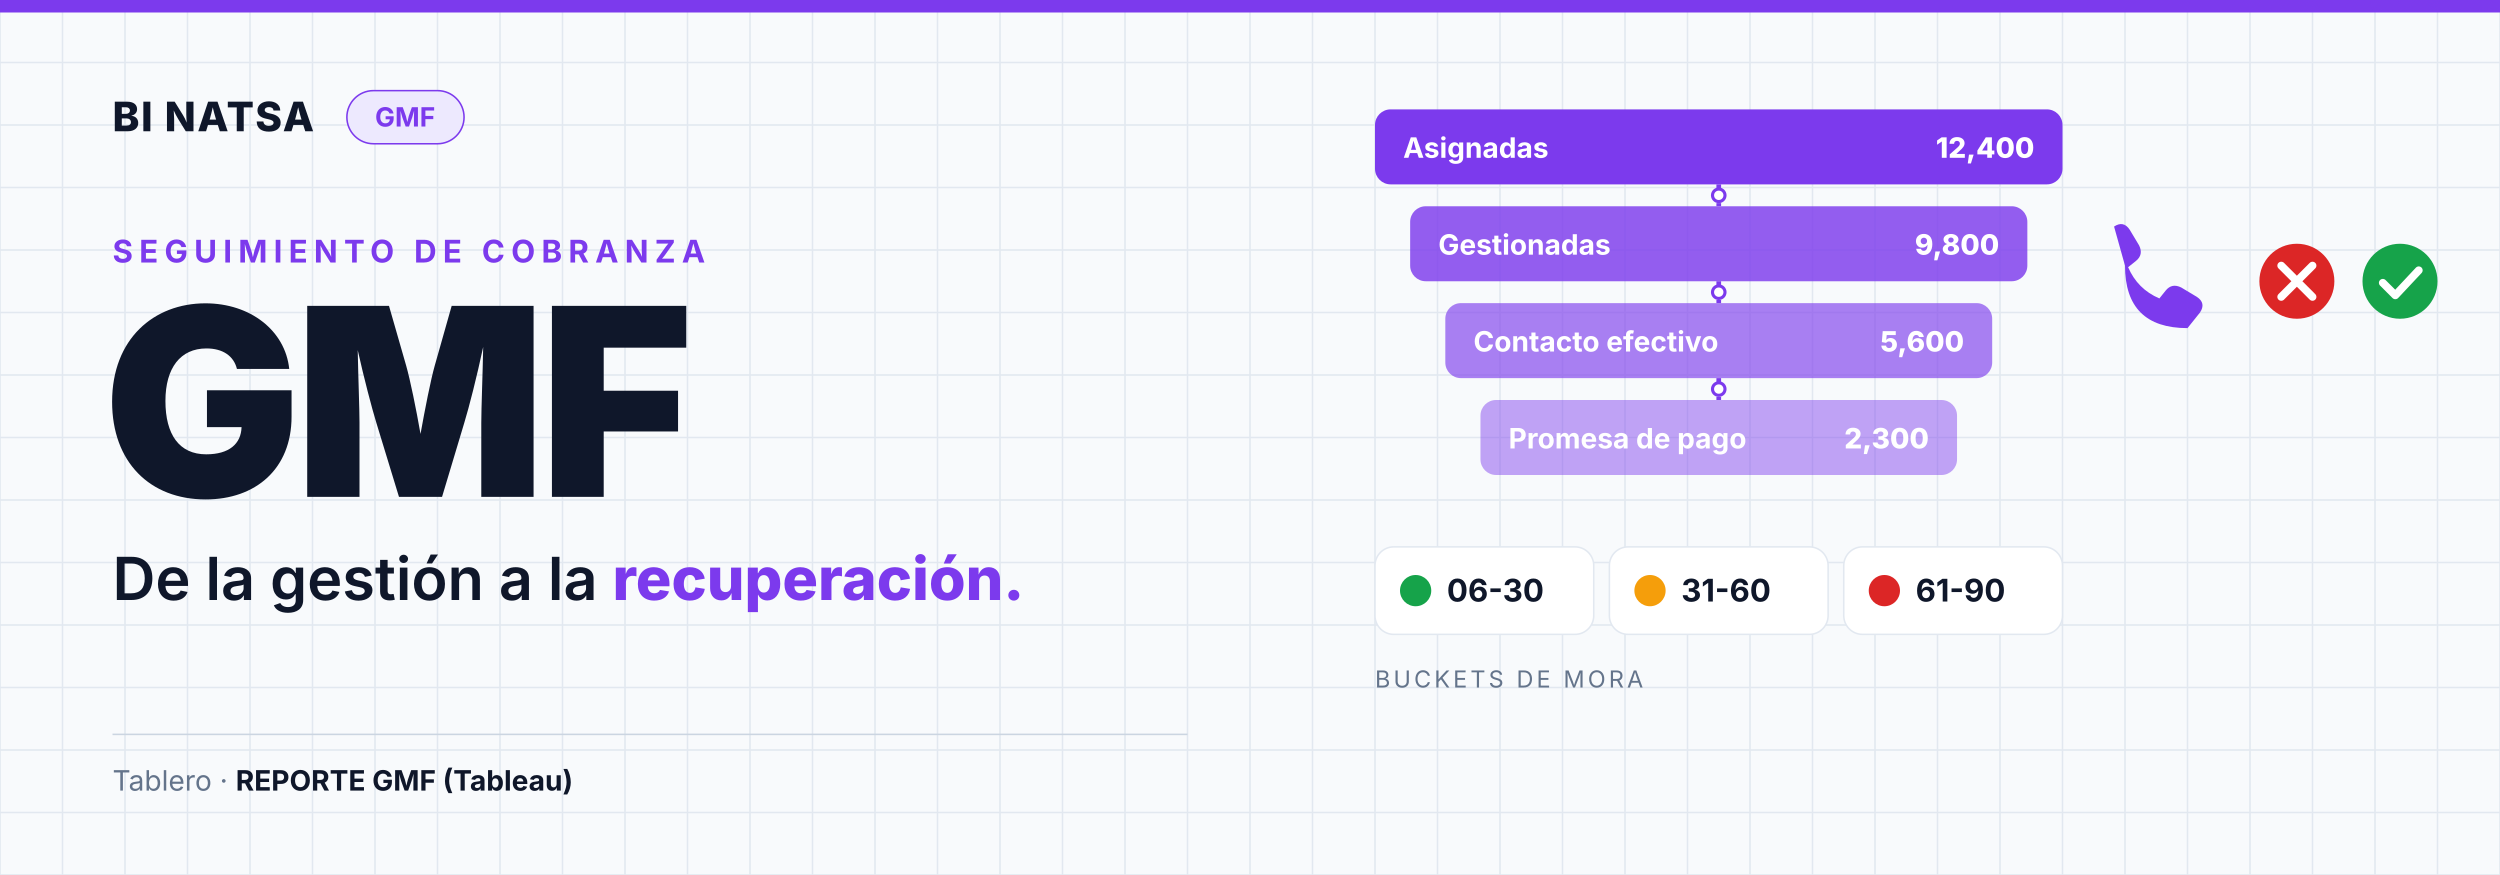
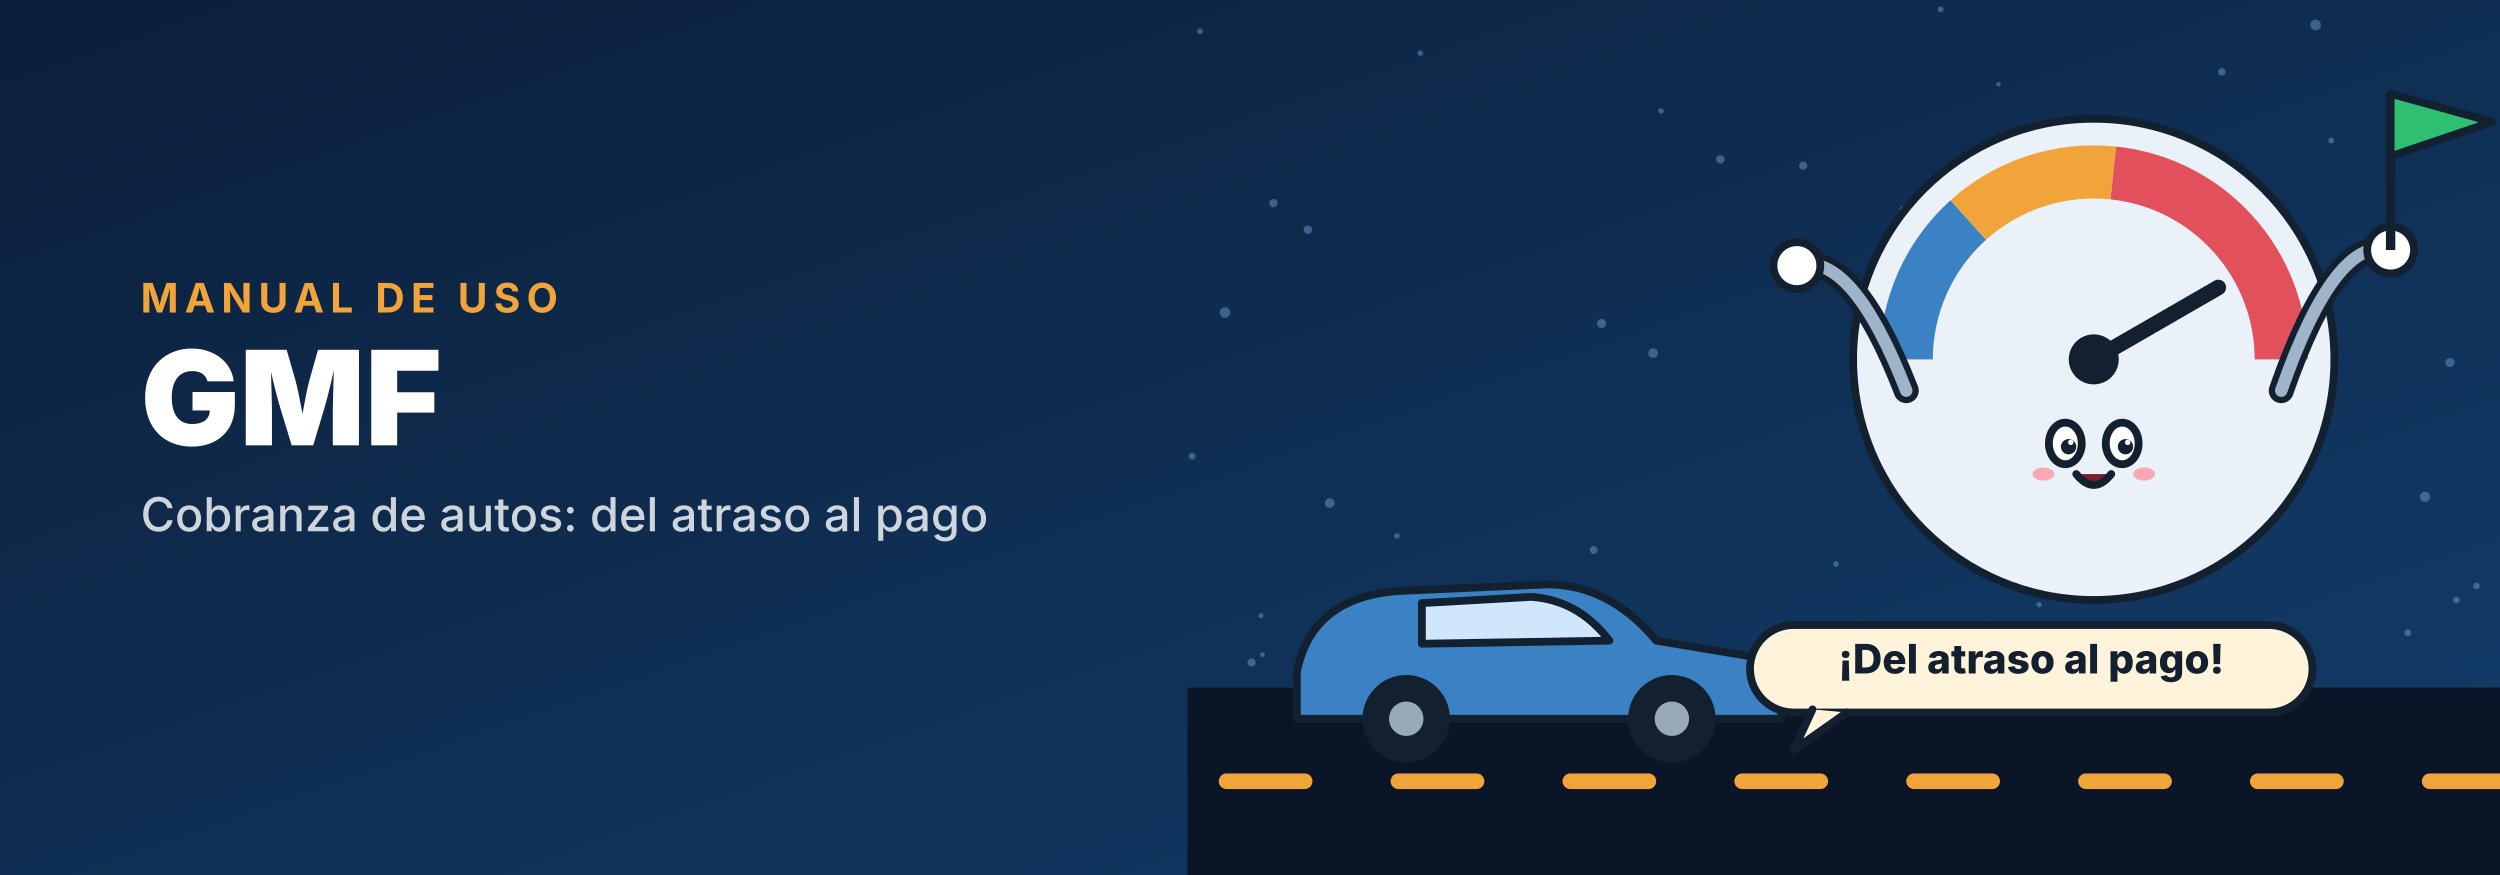
<svg xmlns="http://www.w3.org/2000/svg" width="1600" height="560" viewBox="0 0 1600 560" font-family="Inter, 'Segoe UI', Helvetica, Arial, sans-serif">
-   <rect width="1600" height="560" fill="#F8FAFC" />
-   <g stroke="#E2E8F0" stroke-width="1">
-     <line x1="0" y1="0" x2="0" y2="560" />
-     <line x1="40" y1="0" x2="40" y2="560" />
-     <line x1="80" y1="0" x2="80" y2="560" />
-     <line x1="120" y1="0" x2="120" y2="560" />
-     <line x1="160" y1="0" x2="160" y2="560" />
-     <line x1="200" y1="0" x2="200" y2="560" />
-     <line x1="240" y1="0" x2="240" y2="560" />
-     <line x1="280" y1="0" x2="280" y2="560" />
-     <line x1="320" y1="0" x2="320" y2="560" />
-     <line x1="360" y1="0" x2="360" y2="560" />
-     <line x1="400" y1="0" x2="400" y2="560" />
-     <line x1="440" y1="0" x2="440" y2="560" />
-     <line x1="480" y1="0" x2="480" y2="560" />
-     <line x1="520" y1="0" x2="520" y2="560" />
-     <line x1="560" y1="0" x2="560" y2="560" />
-     <line x1="600" y1="0" x2="600" y2="560" />
-     <line x1="640" y1="0" x2="640" y2="560" />
-     <line x1="680" y1="0" x2="680" y2="560" />
-     <line x1="720" y1="0" x2="720" y2="560" />
-     <line x1="760" y1="0" x2="760" y2="560" />
-     <line x1="800" y1="0" x2="800" y2="560" />
-     <line x1="840" y1="0" x2="840" y2="560" />
-     <line x1="880" y1="0" x2="880" y2="560" />
-     <line x1="920" y1="0" x2="920" y2="560" />
-     <line x1="960" y1="0" x2="960" y2="560" />
-     <line x1="1000" y1="0" x2="1000" y2="560" />
-     <line x1="1040" y1="0" x2="1040" y2="560" />
-     <line x1="1080" y1="0" x2="1080" y2="560" />
-     <line x1="1120" y1="0" x2="1120" y2="560" />
-     <line x1="1160" y1="0" x2="1160" y2="560" />
-     <line x1="1200" y1="0" x2="1200" y2="560" />
-     <line x1="1240" y1="0" x2="1240" y2="560" />
-     <line x1="1280" y1="0" x2="1280" y2="560" />
-     <line x1="1320" y1="0" x2="1320" y2="560" />
-     <line x1="1360" y1="0" x2="1360" y2="560" />
-     <line x1="1400" y1="0" x2="1400" y2="560" />
-     <line x1="1440" y1="0" x2="1440" y2="560" />
-     <line x1="1480" y1="0" x2="1480" y2="560" />
-     <line x1="1520" y1="0" x2="1520" y2="560" />
-     <line x1="1560" y1="0" x2="1560" y2="560" />
-     <line x1="1600" y1="0" x2="1600" y2="560" />
-     <line x1="0" y1="0" x2="1600" y2="0" />
-     <line x1="0" y1="40" x2="1600" y2="40" />
-     <line x1="0" y1="80" x2="1600" y2="80" />
-     <line x1="0" y1="120" x2="1600" y2="120" />
-     <line x1="0" y1="160" x2="1600" y2="160" />
-     <line x1="0" y1="200" x2="1600" y2="200" />
-     <line x1="0" y1="240" x2="1600" y2="240" />
-     <line x1="0" y1="280" x2="1600" y2="280" />
-     <line x1="0" y1="320" x2="1600" y2="320" />
-     <line x1="0" y1="360" x2="1600" y2="360" />
-     <line x1="0" y1="400" x2="1600" y2="400" />
-     <line x1="0" y1="440" x2="1600" y2="440" />
-     <line x1="0" y1="480" x2="1600" y2="480" />
-     <line x1="0" y1="520" x2="1600" y2="520" />
-     <line x1="0" y1="560" x2="1600" y2="560" />
+   <defs>
+     <linearGradient id="bg" x1="0" y1="0" x2="1" y2="1">
+       <stop offset="0" stop-color="#0c1f3a" />
+       <stop offset="1" stop-color="#123d6b" />
+     </linearGradient>
+   </defs>
+   <rect width="1600" height="560" fill="url(#bg)" />
+   <circle cx="1283" cy="319" r="3.1" fill="#7fb3e6" opacity="0.4" />
+   <circle cx="1552" cy="318" r="3.3" fill="#7fb3e6" opacity="0.4" />
+   <circle cx="784" cy="200" r="3.4" fill="#7fb3e6" opacity="0.4" />
+   <circle cx="1305" cy="387" r="1.7" fill="#7fb3e6" opacity="0.4" />
+   <circle cx="1154" cy="106" r="2.6" fill="#7fb3e6" opacity="0.4" />
+   <circle cx="1242" cy="6" r="1.9" fill="#7fb3e6" opacity="0.4" />
+   <circle cx="995" cy="394" r="3.0" fill="#7fb3e6" opacity="0.4" />
+   <circle cx="894" cy="343" r="1.8" fill="#7fb3e6" opacity="0.4" />
+   <circle cx="1279" cy="54" r="1.5" fill="#7fb3e6" opacity="0.4" />
+   <circle cx="1492" cy="90" r="1.9" fill="#7fb3e6" opacity="0.4" />
+   <circle cx="1585" cy="375" r="2.1" fill="#7fb3e6" opacity="0.4" />
+   <circle cx="1568" cy="232" r="2.9" fill="#7fb3e6" opacity="0.4" />
+   <circle cx="932" cy="405" r="2.9" fill="#7fb3e6" opacity="0.4" />
+   <circle cx="1572" cy="384" r="2.1" fill="#7fb3e6" opacity="0.4" />
+   <circle cx="1063" cy="71" r="1.8" fill="#7fb3e6" opacity="0.4" />
+   <circle cx="815" cy="130" r="2.7" fill="#7fb3e6" opacity="0.4" />
+   <circle cx="763" cy="292" r="2.2" fill="#7fb3e6" opacity="0.4" />
+   <circle cx="1020" cy="352" r="2.5" fill="#7fb3e6" opacity="0.4" />
+   <circle cx="1025" cy="207" r="2.9" fill="#7fb3e6" opacity="0.4" />
+   <circle cx="808" cy="419" r="1.5" fill="#7fb3e6" opacity="0.4" />
+   <circle cx="1390" cy="363" r="1.5" fill="#7fb3e6" opacity="0.4" />
+   <circle cx="1422" cy="157" r="2.7" fill="#7fb3e6" opacity="0.4" />
+   <circle cx="768" cy="20" r="1.9" fill="#7fb3e6" opacity="0.4" />
+   <circle cx="1562" cy="85" r="3.0" fill="#7fb3e6" opacity="0.4" />
+   <circle cx="1541" cy="405" r="2.2" fill="#7fb3e6" opacity="0.4" />
+   <circle cx="1058" cy="226" r="3.1" fill="#7fb3e6" opacity="0.4" />
+   <circle cx="851" cy="322" r="3.1" fill="#7fb3e6" opacity="0.4" />
+   <circle cx="1482" cy="16" r="3.4" fill="#7fb3e6" opacity="0.4" />
+   <circle cx="837" cy="147" r="2.7" fill="#7fb3e6" opacity="0.4" />
+   <circle cx="1531" cy="146" r="3.3" fill="#7fb3e6" opacity="0.4" />
+   <circle cx="1218" cy="134" r="2.1" fill="#7fb3e6" opacity="0.4" />
+   <circle cx="909" cy="34" r="1.8" fill="#7fb3e6" opacity="0.4" />
+   <circle cx="1339" cy="429" r="1.8" fill="#7fb3e6" opacity="0.4" />
+   <circle cx="801" cy="424" r="2.6" fill="#7fb3e6" opacity="0.4" />
+   <circle cx="1101" cy="102" r="2.7" fill="#7fb3e6" opacity="0.4" />
+   <circle cx="1454" cy="196" r="2.3" fill="#7fb3e6" opacity="0.4" />
+   <circle cx="807" cy="394" r="1.6" fill="#7fb3e6" opacity="0.4" />
+   <circle cx="1175" cy="361" r="1.8" fill="#7fb3e6" opacity="0.4" />
+   <circle cx="1375" cy="408" r="2.8" fill="#7fb3e6" opacity="0.4" />
+   <circle cx="1422" cy="46" r="2.4" fill="#7fb3e6" opacity="0.4" />
+   <rect x="760" y="440" width="840" height="120" fill="#0a1628" />
+   <rect x="780" y="495" width="60" height="10" rx="5" fill="#f0a43a" />
+   <rect x="890" y="495" width="60" height="10" rx="5" fill="#f0a43a" />
+   <rect x="1000" y="495" width="60" height="10" rx="5" fill="#f0a43a" />
+   <rect x="1110" y="495" width="60" height="10" rx="5" fill="#f0a43a" />
+   <rect x="1220" y="495" width="60" height="10" rx="5" fill="#f0a43a" />
+   <rect x="1330" y="495" width="60" height="10" rx="5" fill="#f0a43a" />
+   <rect x="1440" y="495" width="60" height="10" rx="5" fill="#f0a43a" />
+   <rect x="1550" y="495" width="60" height="10" rx="5" fill="#f0a43a" />
+   <g transform="translate(830 360)">
+     <path d="M0 70 Q10 20 70 18 L160 14 Q200 14 230 50 L290 60 Q310 64 310 90 L310 100 L0 100 Z" fill="#3b82c4" stroke="#13202f" stroke-width="5" stroke-linejoin="round" stroke-linecap="round" />
+     <path d="M80 26 L150 22 Q180 24 200 50 L80 52 Z" fill="#cfe6fb" stroke="#13202f" stroke-width="5" stroke-linejoin="round" stroke-linecap="round" />
+     <circle cx="70" cy="100" r="28" fill="#13202f" />
+     <circle cx="70" cy="100" r="11" fill="#9aa9b8" />
+     <circle cx="240" cy="100" r="28" fill="#13202f" />
+     <circle cx="240" cy="100" r="11" fill="#9aa9b8" />
  </g>
-   <rect x="0" y="0" width="1600" height="8" fill="#7C3AED" />
-   <text x="72" y="84" font-size="26" font-weight="800" fill="#0F172A" letter-spacing="1">BI NATSA</text>
-   <rect x="222" y="58" rx="17" width="75" height="34" fill="#EDE9FE" stroke="#7C3AED" />
-   <text x="240" y="81" font-size="17" font-weight="700" fill="#7C3AED">GMF</text>
-   <text x="72" y="168" font-size="20" font-weight="700" fill="#7C3AED" letter-spacing="4">SEGUIMIENTO DE COBRANZA</text>
-   <text x="66" y="318" font-size="168" font-weight="900" fill="#0F172A" letter-spacing="-4">GMF</text>
-   <text x="72" y="384" font-size="38" font-weight="600" fill="#0F172A">De la gestión a la <tspan fill="#7C3AED" font-weight="800">recuperación.</tspan>
-   </text>
-   <line x1="72" y1="470" x2="760" y2="470" stroke="#CBD5E1" />
-   <text x="72" y="506" font-size="18" fill="#64748B">Tablero · <tspan font-weight="700" fill="#0F172A">REPORTE GMF (Tableau)</tspan>
-   </text>
-   <rect x="880.0" y="70" width="440" height="48" rx="10" fill="#7C3AED" opacity="1.00" />
-   <text x="898.0" y="101" font-size="18" font-weight="700" fill="#fff">Asignadas</text>
-   <text x="1302.0" y="101" font-size="18" font-weight="800" fill="#fff" text-anchor="end">12,400</text>
-   <line x1="1100.0" y1="118" x2="1100.0" y2="132" stroke="#7C3AED" stroke-width="3" stroke-dasharray="3 3" />
-   <circle cx="1100.0" cy="125" r="4" fill="#fff" stroke="#7C3AED" stroke-width="2" />
-   <rect x="902.5" y="132" width="395" height="48" rx="10" fill="#7C3AED" opacity="0.82" />
-   <text x="920.5" y="163" font-size="18" font-weight="700" fill="#fff">Gestionadas</text>
-   <text x="1279.5" y="163" font-size="18" font-weight="800" fill="#fff" text-anchor="end">9,800</text>
-   <line x1="1100.0" y1="180" x2="1100.0" y2="194" stroke="#7C3AED" stroke-width="3" stroke-dasharray="3 3" />
-   <circle cx="1100.0" cy="187" r="4" fill="#fff" stroke="#7C3AED" stroke-width="2" />
-   <rect x="925.0" y="194" width="350" height="48" rx="10" fill="#7C3AED" opacity="0.64" />
-   <text x="943.0" y="225" font-size="18" font-weight="700" fill="#fff">Contacto efectivo</text>
-   <text x="1257.0" y="225" font-size="18" font-weight="800" fill="#fff" text-anchor="end">5,600</text>
-   <line x1="1100.0" y1="242" x2="1100.0" y2="256" stroke="#7C3AED" stroke-width="3" stroke-dasharray="3 3" />
-   <circle cx="1100.0" cy="249" r="4" fill="#fff" stroke="#7C3AED" stroke-width="2" />
-   <rect x="947.5" y="256" width="305" height="48" rx="10" fill="#7C3AED" opacity="0.46" />
-   <text x="965.5" y="287" font-size="18" font-weight="700" fill="#fff">Promesa de pago</text>
-   <text x="1234.5" y="287" font-size="18" font-weight="800" fill="#fff" text-anchor="end">2,300</text>
-   <rect x="880" y="350" width="140" height="56" rx="12" fill="#fff" stroke="#E2E8F0" />
-   <circle cx="906" cy="378" r="10" fill="#16A34A" />
-   <text x="926" y="385" font-size="20" font-weight="700" fill="#0F172A">06-30</text>
-   <rect x="1030" y="350" width="140" height="56" rx="12" fill="#fff" stroke="#E2E8F0" />
-   <circle cx="1056" cy="378" r="10" fill="#F59E0B" />
-   <text x="1076" y="385" font-size="20" font-weight="700" fill="#0F172A">31-60</text>
-   <rect x="1180" y="350" width="140" height="56" rx="12" fill="#fff" stroke="#E2E8F0" />
-   <circle cx="1206" cy="378" r="10" fill="#DC2626" />
-   <text x="1226" y="385" font-size="20" font-weight="700" fill="#0F172A">61-90</text>
-   <text x="880" y="440" font-size="15" fill="#64748B" letter-spacing="2">BUCKETS DE MORA</text>
  <g>
-     <path d="M1360 170 q0 40 40 40 l8 -10 q4 -6 -2 -10 l-10 -6 q-6 -3 -10 2 l-4 5 q-14 -6 -20 -20 l5 -4 q5 -4 2 -10 l-6 -10 q-4 -6 -10 -2 z" fill="#7C3AED" />
-     <circle cx="1470" cy="180" r="24" fill="#DC2626" />
-     <path d="M1460 170 l20 20 M1480 170 l-20 20" stroke="#fff" stroke-width="5" stroke-linecap="round" />
-     <circle cx="1536" cy="180" r="24" fill="#16A34A" />
-     <path d="M1525 181 l8 8 l15 -16" stroke="#fff" stroke-width="5" fill="none" stroke-linecap="round" stroke-linejoin="round" />
+     <circle cx="1340" cy="230" r="154" fill="#eaf1f8" stroke="#13202f" stroke-width="5" stroke-linejoin="round" stroke-linecap="round" />
+     <path d="M1220.0 230.0 A120 120 0 0 1 1259.7 140.8" fill="none" stroke="#3b82c4" stroke-width="34" />
+     <path d="M1259.7 140.8 A120 120 0 0 1 1352.5 110.7" fill="none" stroke="#f0a43a" stroke-width="34" />
+     <path d="M1352.5 110.7 A120 120 0 0 1 1460.0 230.0" fill="none" stroke="#e2505c" stroke-width="34" />
+     <line x1="1340" y1="230" x2="1419.7" y2="184.0" stroke="#13202f" stroke-width="10" stroke-linecap="round" />
+     <circle cx="1340" cy="230" r="16" fill="#13202f" />
+     <ellipse cx="1321.8" cy="283.8" rx="10.5" ry="13.3" fill="#fff" stroke="#13202f" stroke-width="5" stroke-linejoin="round" stroke-linecap="round" />
+     <circle cx="1323.9" cy="285.9" r="4.9" fill="#13202f" />
+     <circle cx="1325.3" cy="283.1" r="1.75" fill="#fff" />
+     <ellipse cx="1358.2" cy="283.8" rx="10.5" ry="13.3" fill="#fff" stroke="#13202f" stroke-width="5" stroke-linejoin="round" stroke-linecap="round" />
+     <circle cx="1360.3" cy="285.9" r="4.9" fill="#13202f" />
+     <circle cx="1361.7" cy="283.1" r="1.75" fill="#fff" />
+     <ellipse cx="1307.8" cy="303.4" rx="7.0" ry="4.2" fill="#ff9aa8" opacity=".85" />
+     <ellipse cx="1372.2" cy="303.4" rx="7.0" ry="4.2" fill="#ff9aa8" opacity=".85" />
+     <path d="M1328.8 303.4 Q1340 317.4 1351.2 303.4" fill="#7a1f2b" stroke="#13202f" stroke-width="5" stroke-linejoin="round" stroke-linecap="round" />
+   </g>
+   <path d="M1220 250 Q1185.0 160 1150 170" fill="none" stroke="#13202f" stroke-width="16" stroke-linecap="round" />
+   <path d="M1220 250 Q1185.0 160 1150 170" fill="none" stroke="#9fb4c9" stroke-width="8" stroke-linecap="round" />
+   <circle cx="1150" cy="170" r="15" fill="#fff" stroke="#13202f" stroke-width="5" stroke-linejoin="round" stroke-linecap="round" />
+   <path d="M1460 250 Q1495.0 150 1530 160" fill="none" stroke="#13202f" stroke-width="16" stroke-linecap="round" />
+   <path d="M1460 250 Q1495.0 150 1530 160" fill="none" stroke="#9fb4c9" stroke-width="8" stroke-linecap="round" />
+   <circle cx="1530" cy="160" r="15" fill="#fff" stroke="#13202f" stroke-width="5" stroke-linejoin="round" stroke-linecap="round" />
+   <g transform="translate(1515 60)">
+     <line x1="15" y1="100" x2="15" y2="0" stroke="#13202f" stroke-width="6" />
+     <path d="M15 0 L80 18 L15 40 Z" fill="#2fbf71" stroke="#13202f" stroke-width="5" stroke-linejoin="round" stroke-linecap="round" />
+   </g>
+   <g>
+     <rect x="1120" y="400" width="360" height="56" rx="28.0" fill="#fff3dc" stroke="#13202f" stroke-width="5" stroke-linejoin="round" stroke-linecap="round" />
+     <path d="M1160 454 l-12 26 l34 -24" fill="#fff3dc" stroke="#13202f" stroke-width="5" stroke-linejoin="round" stroke-linecap="round" />
+     <text x="1300.0" y="431" font-size="26" font-weight="800" fill="#13202f" text-anchor="middle">¡Del atraso al pago!</text>
+   </g>
+   <g>
+     <text x="90" y="200" font-size="26" font-weight="700" fill="#f0a43a" letter-spacing="4">MANUAL DE USO</text>
+     <text x="90" y="285" font-size="84" font-weight="900" fill="#ffffff">GMF</text>
+     <text x="90" y="340" font-size="30" font-weight="500" fill="#ffffff" opacity=".8">Cobranza de autos: del atraso al pago</text>
  </g>
</svg>
